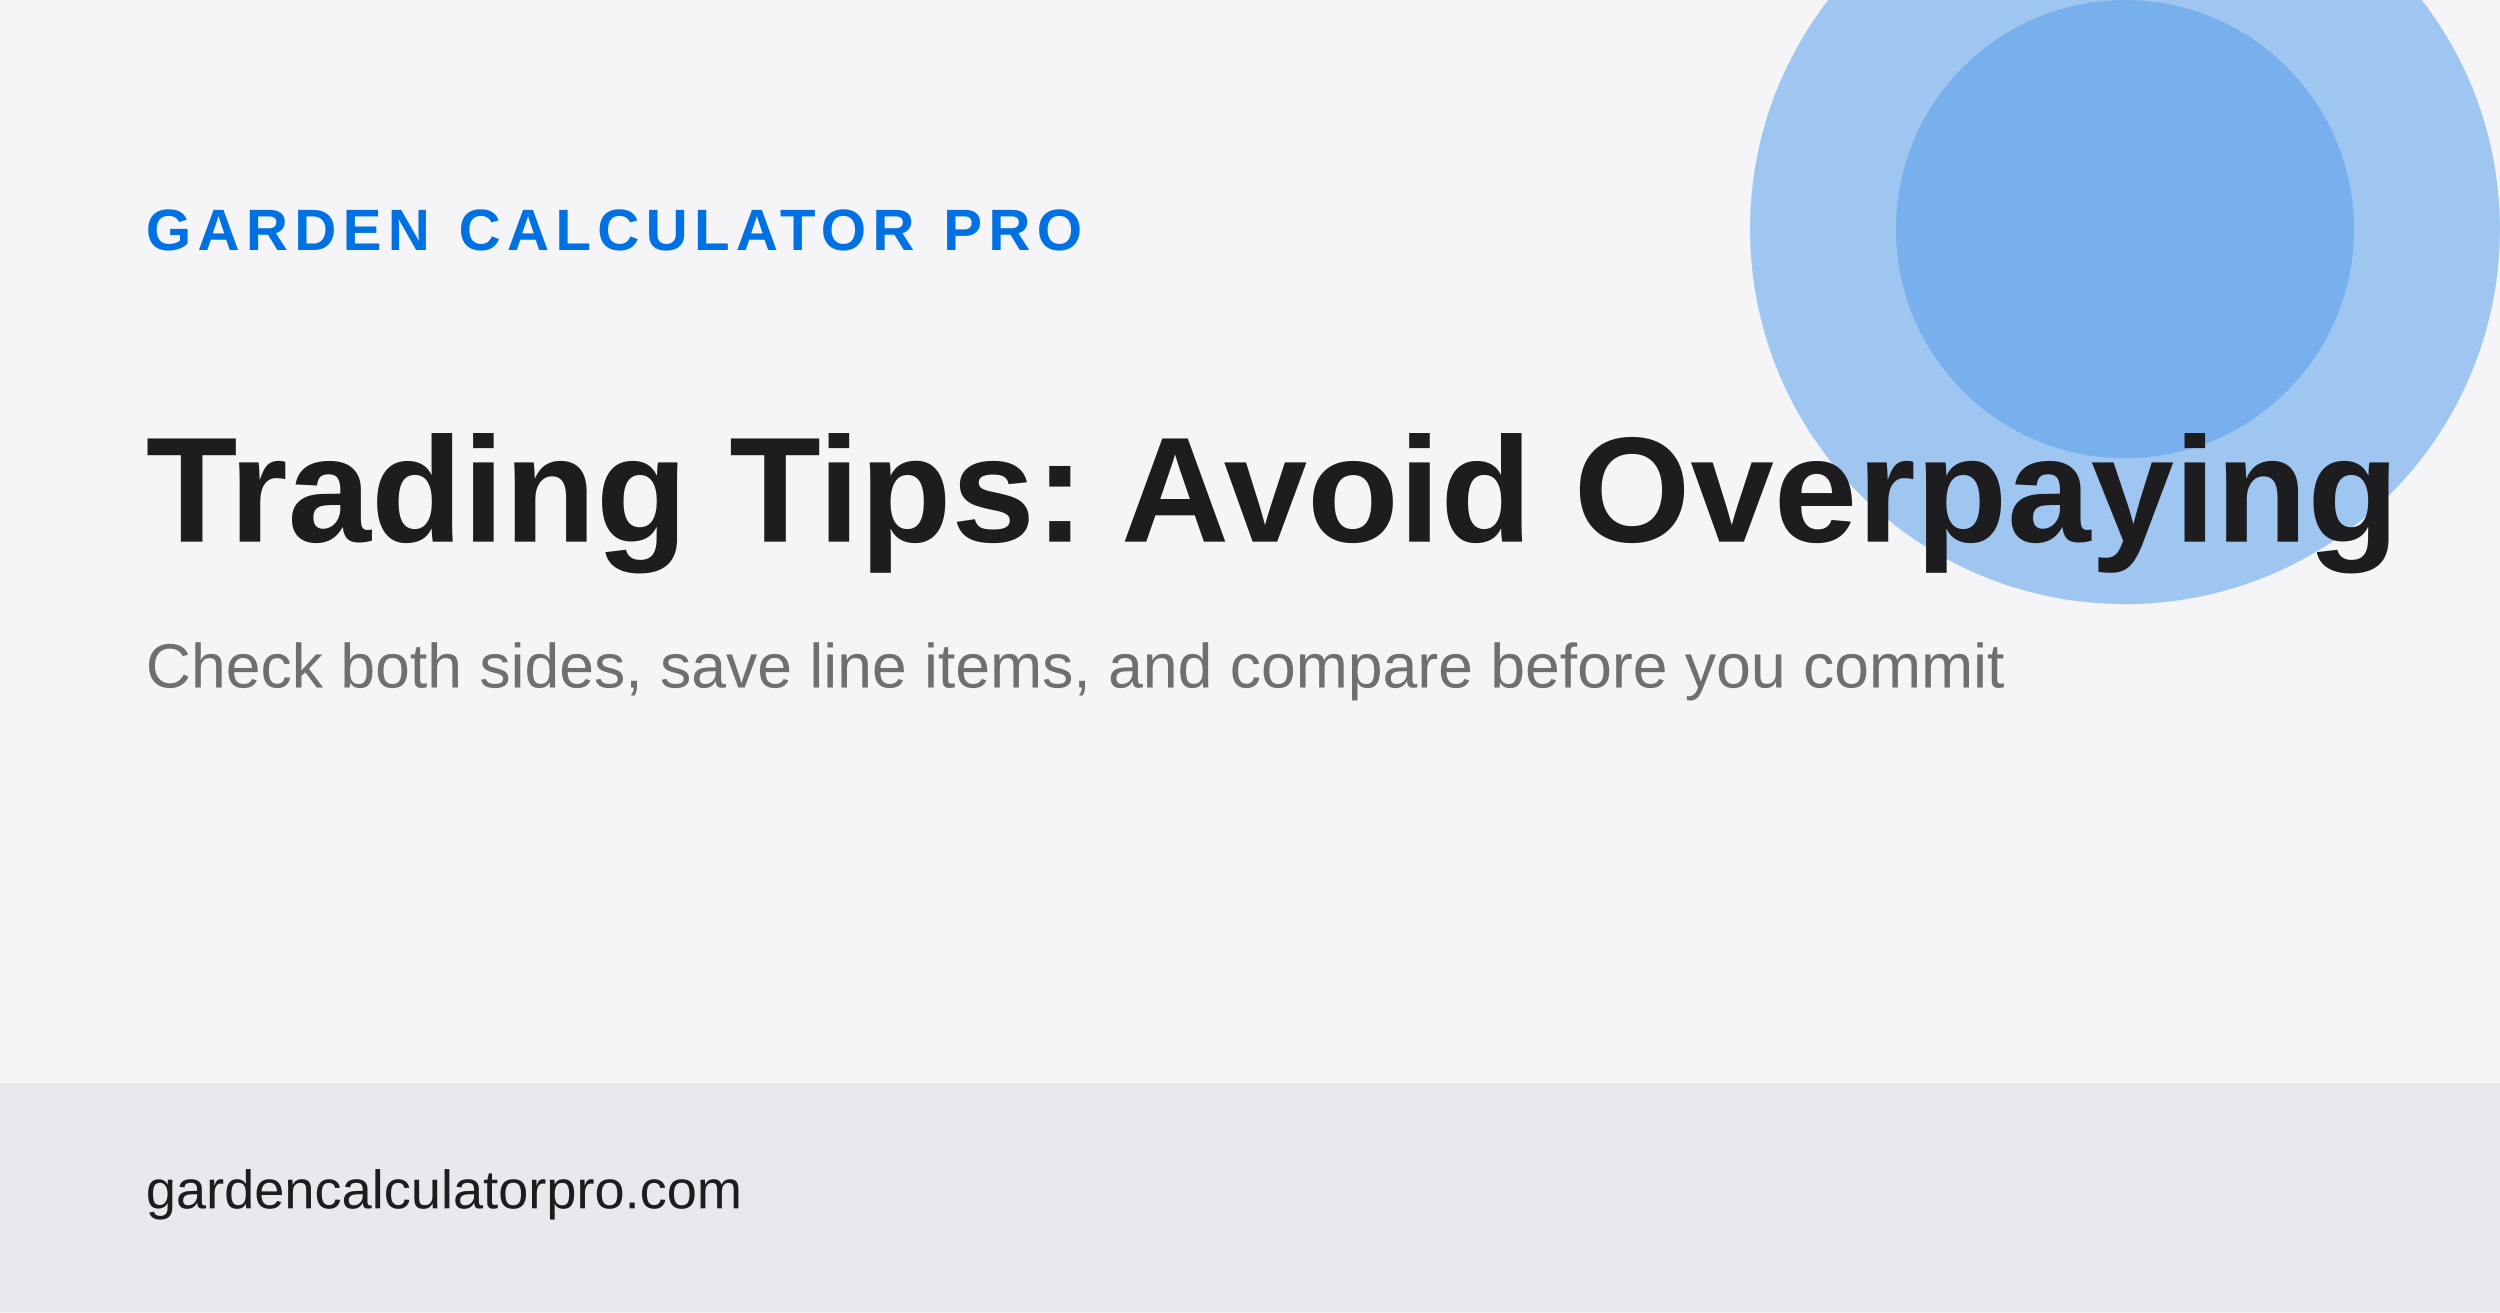
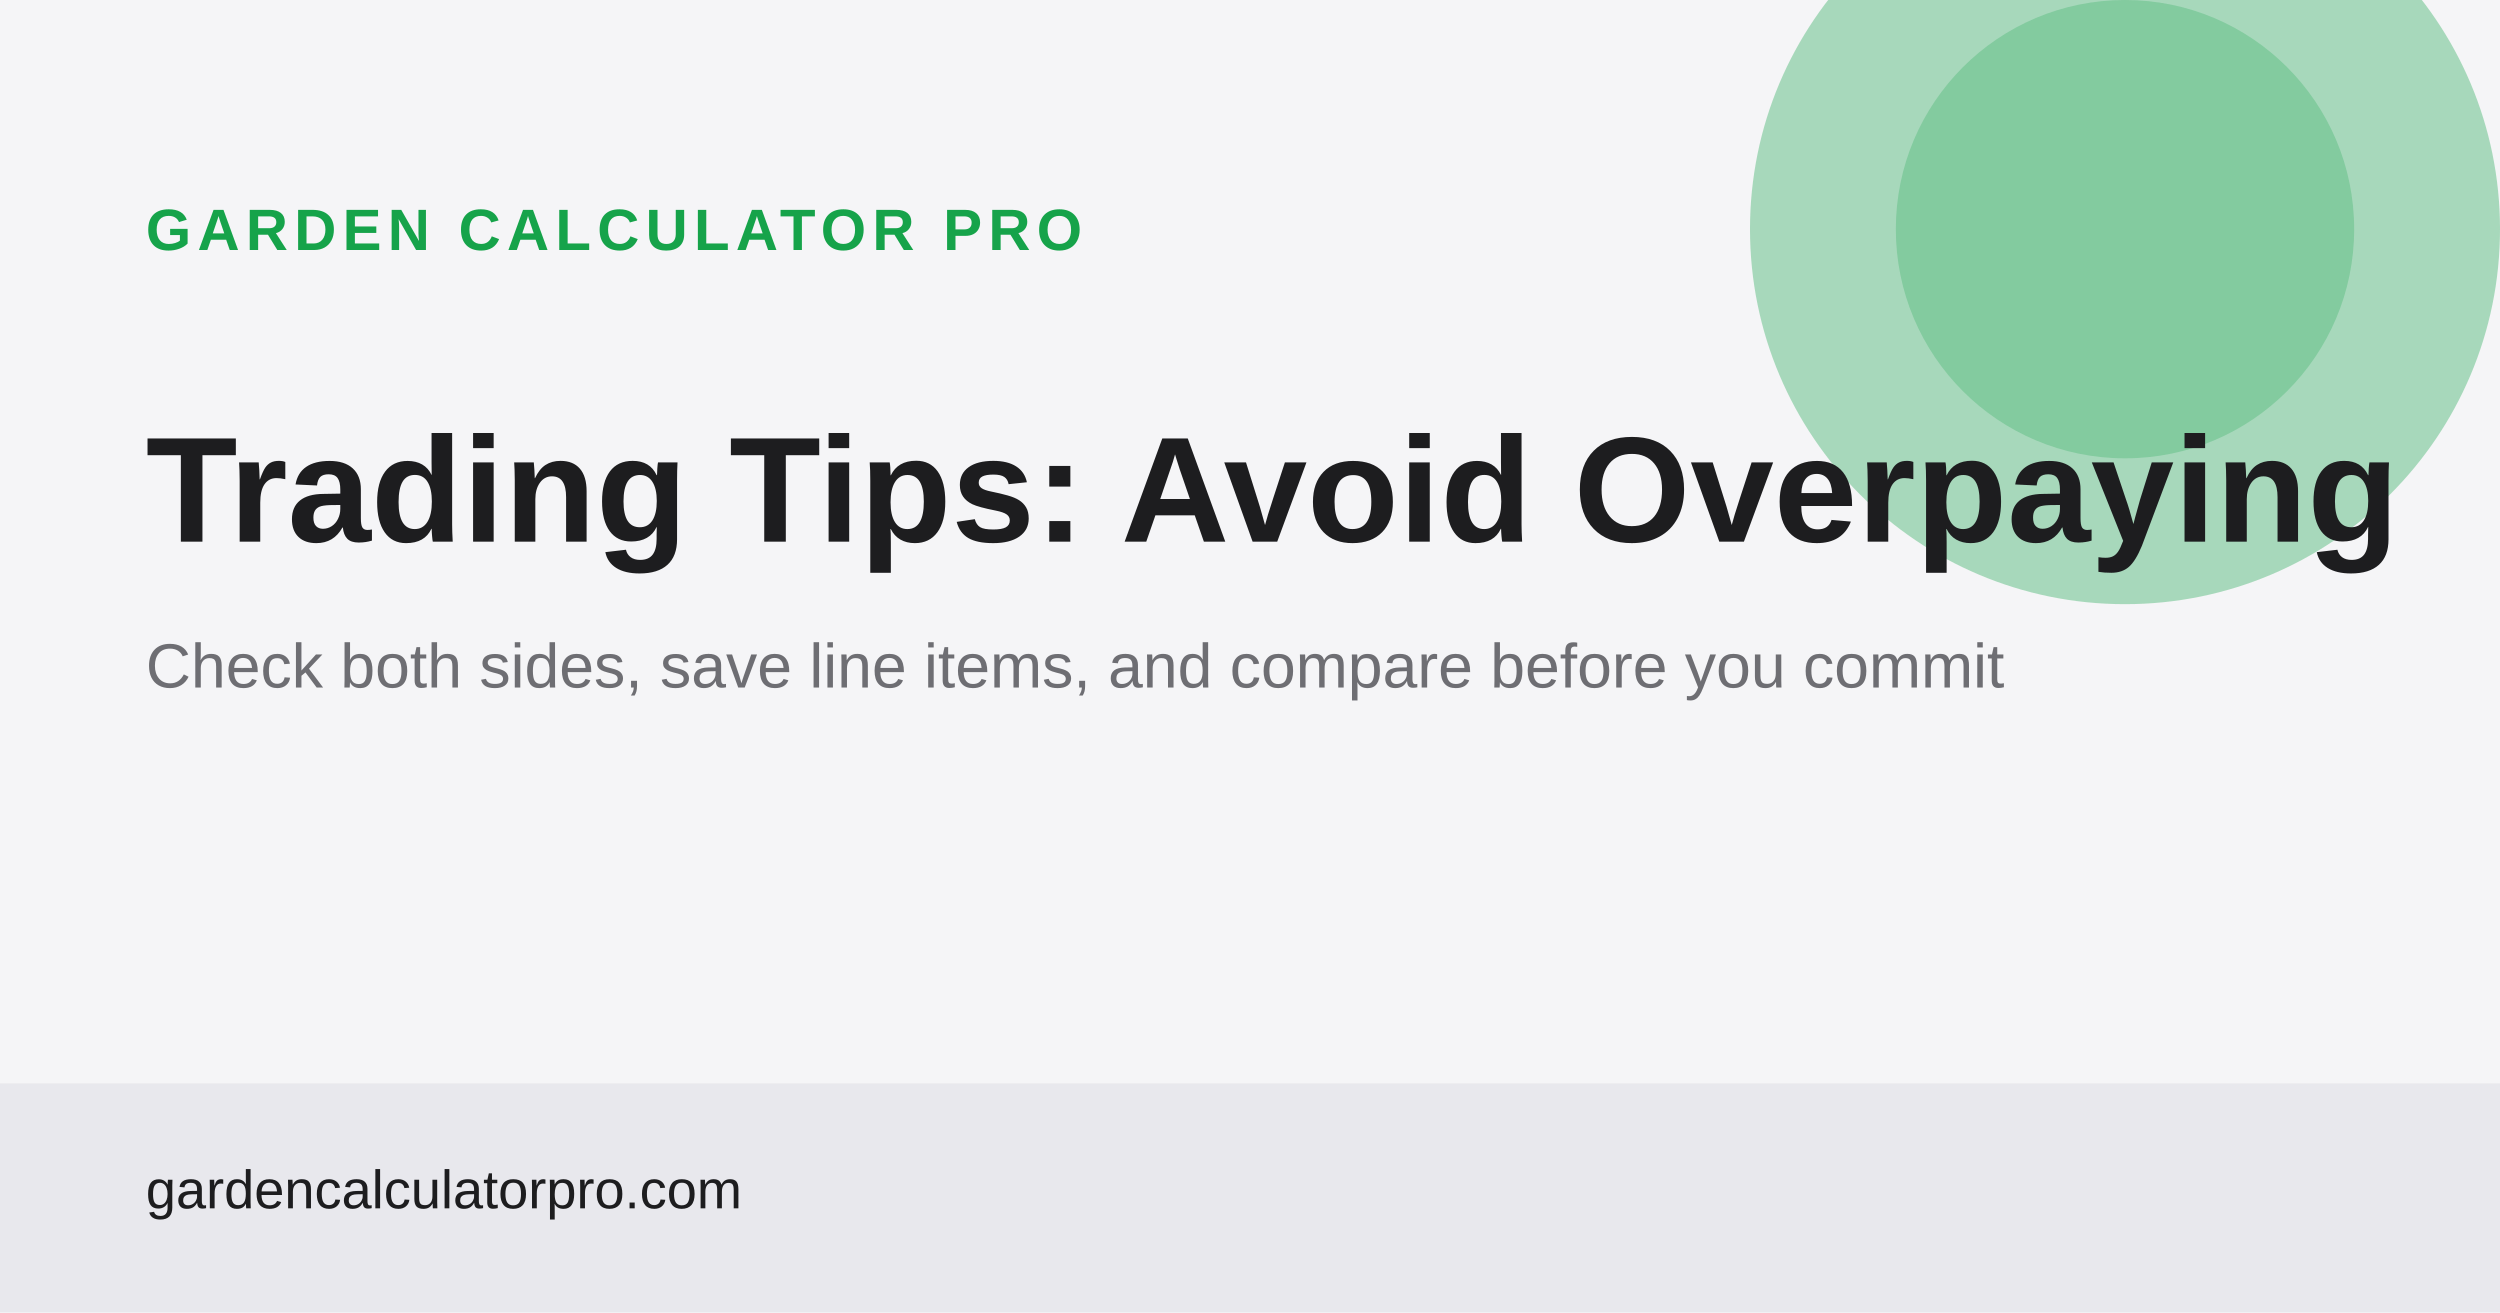
<svg xmlns="http://www.w3.org/2000/svg" width="1200" height="630" viewBox="0 0 1200 630" role="img" aria-label="Trading Tips: Avoid Overpaying">
  <rect width="1200" height="630" fill="#f5f5f7" />
-   <circle cx="1020" cy="110" r="180" fill="#0071e3" opacity="0.35" />
-   <circle cx="1020" cy="110" r="110" fill="#0071e3" opacity="0.25" />
+   <circle cx="1020" cy="110" r="180" fill="#16a34a" opacity="0.35" />
+   <circle cx="1020" cy="110" r="110" fill="#16a34a" opacity="0.25" />
  <rect x="0" y="520" width="1200" height="110" fill="#e8e8ed" />
-   <text x="70" y="120" font-family="Arial, Helvetica, sans-serif" font-size="28" font-weight="700" letter-spacing="3" fill="#0071e3">GARDEN CALCULATOR PRO</text>
+   <text x="70" y="120" font-family="Arial, Helvetica, sans-serif" font-size="28" font-weight="700" letter-spacing="3" fill="#16a34a">GARDEN CALCULATOR PRO</text>
  <text x="70" y="260" font-family="Arial, Helvetica, sans-serif" font-size="72" font-weight="800" fill="#1d1d1f">Trading Tips: Avoid Overpaying</text>
  <text x="70" y="330" font-family="Arial, Helvetica, sans-serif" font-size="30" fill="#6e6e73">Check both sides, save line items, and compare before you commit</text>
  <text x="70" y="580" font-family="Arial, Helvetica, sans-serif" font-size="26" fill="#1d1d1f">gardencalculatorpro.com</text>
</svg>
